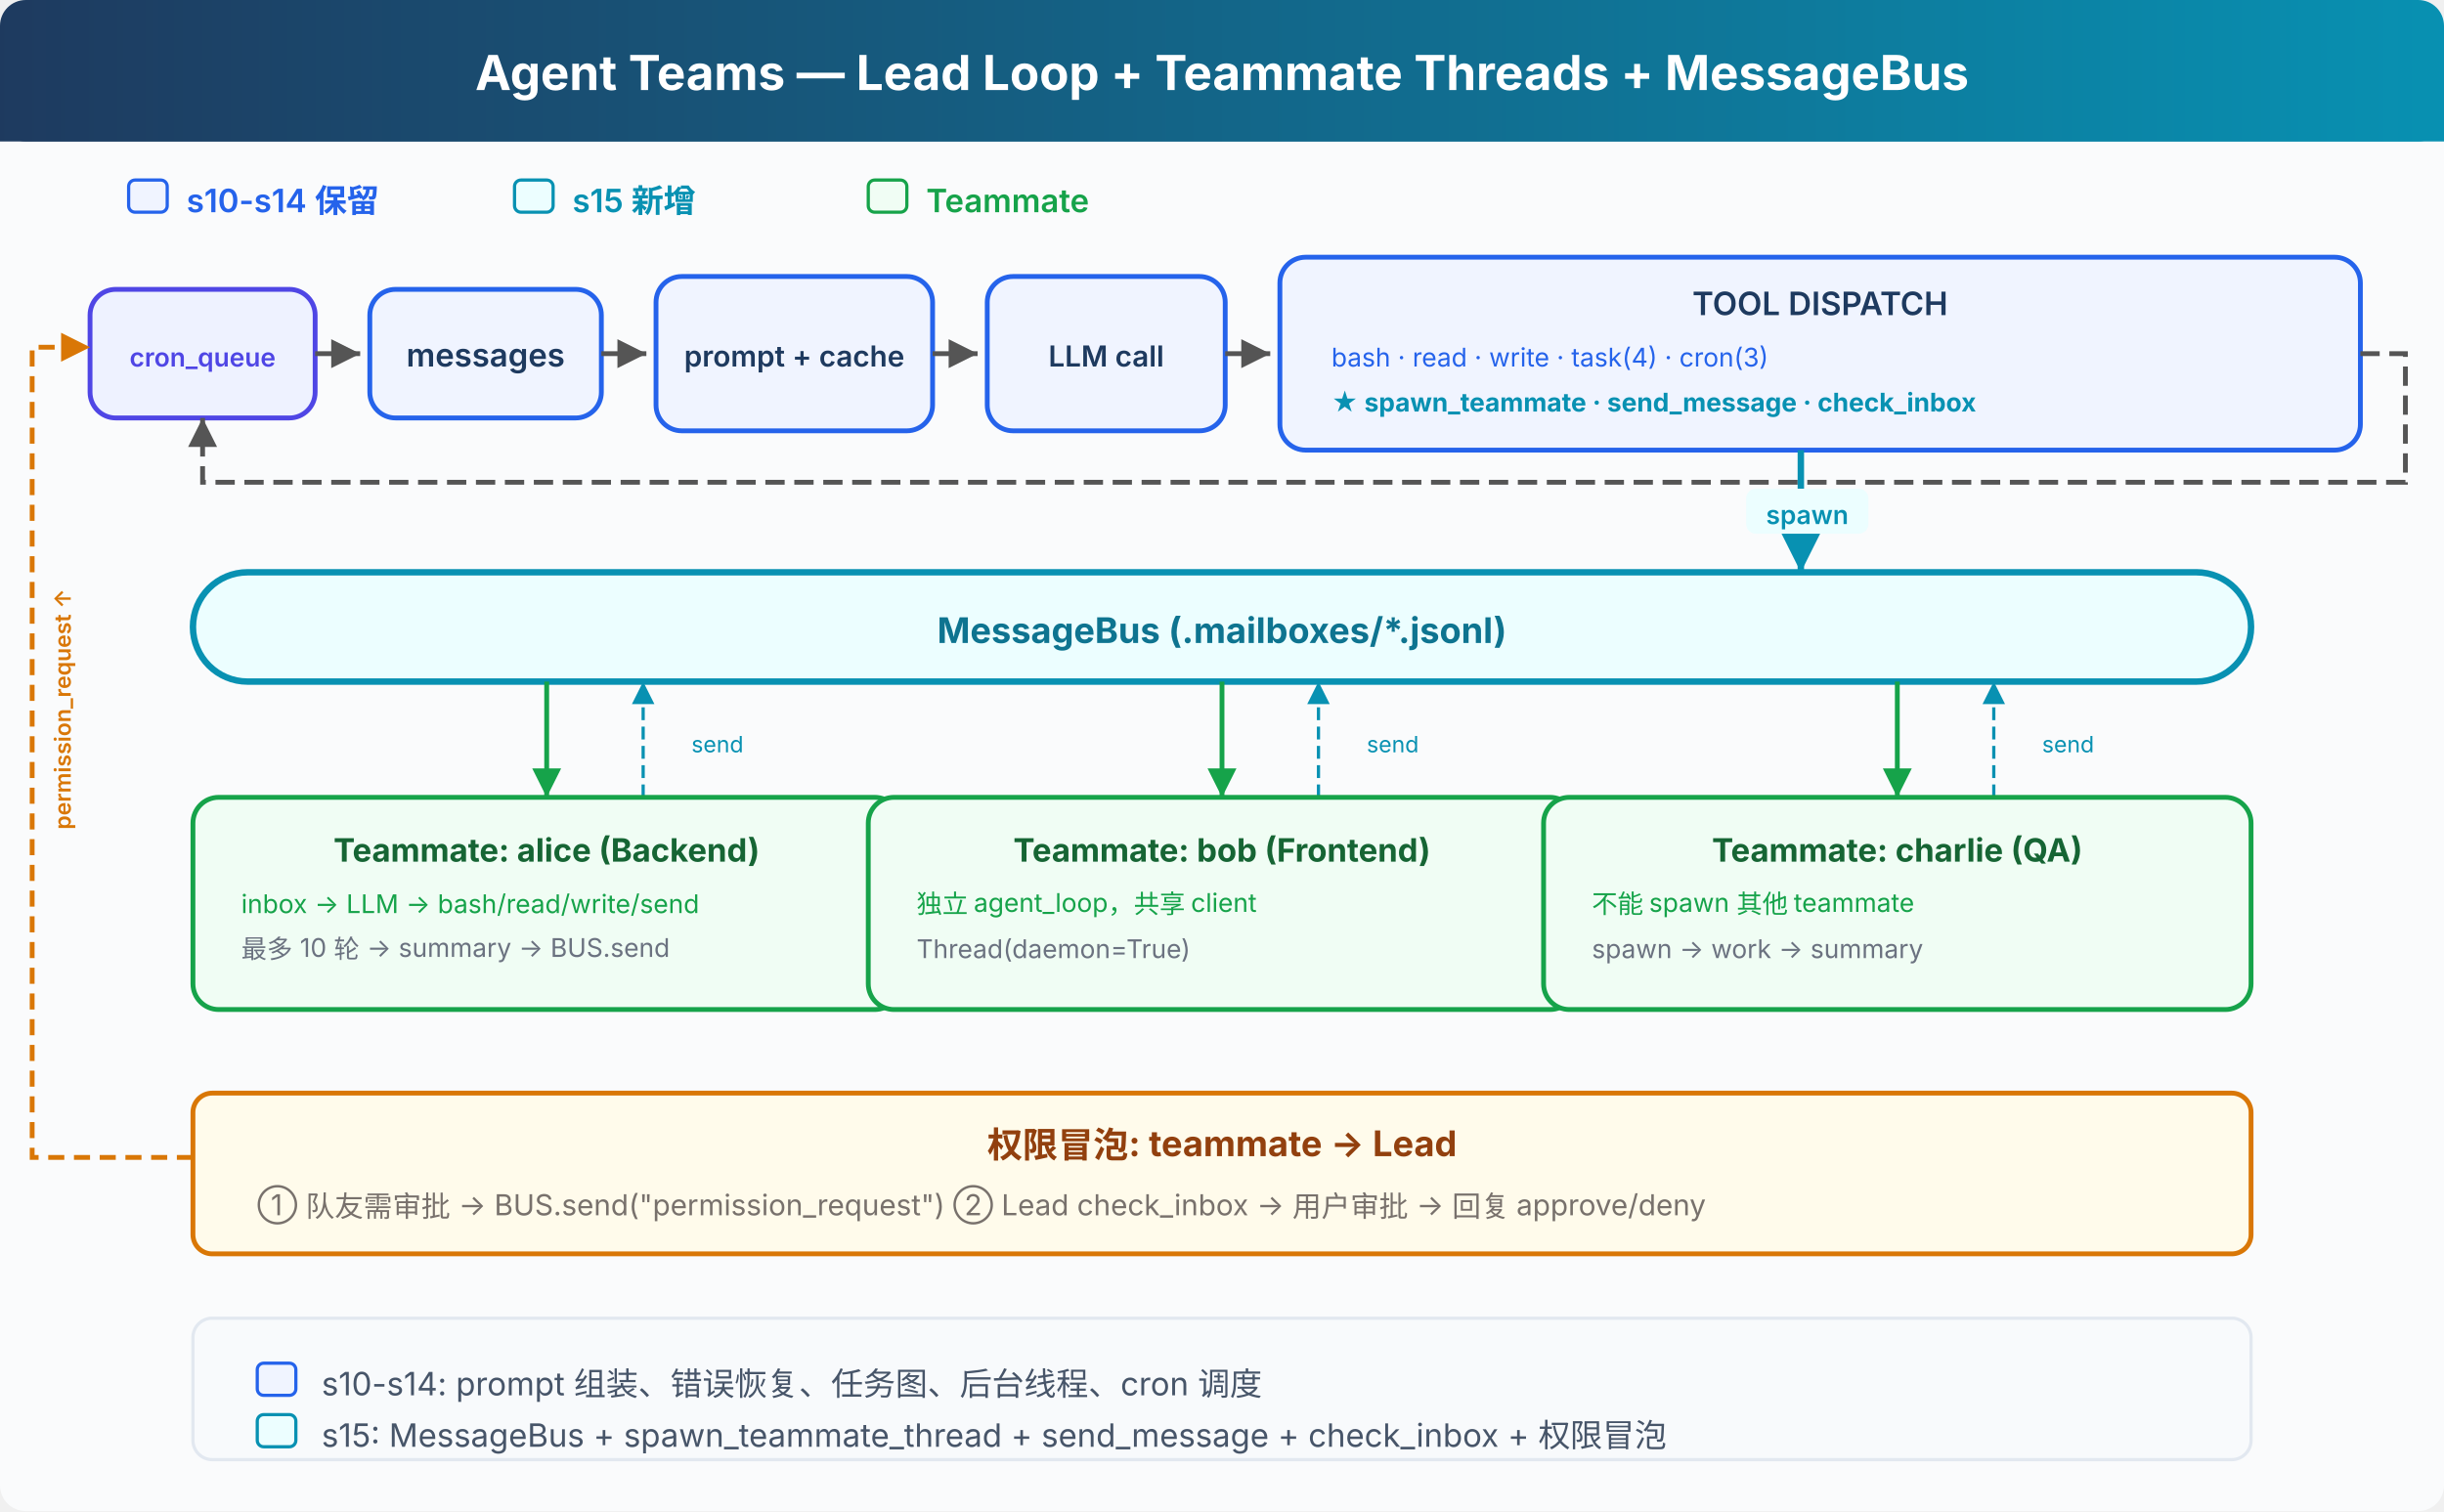
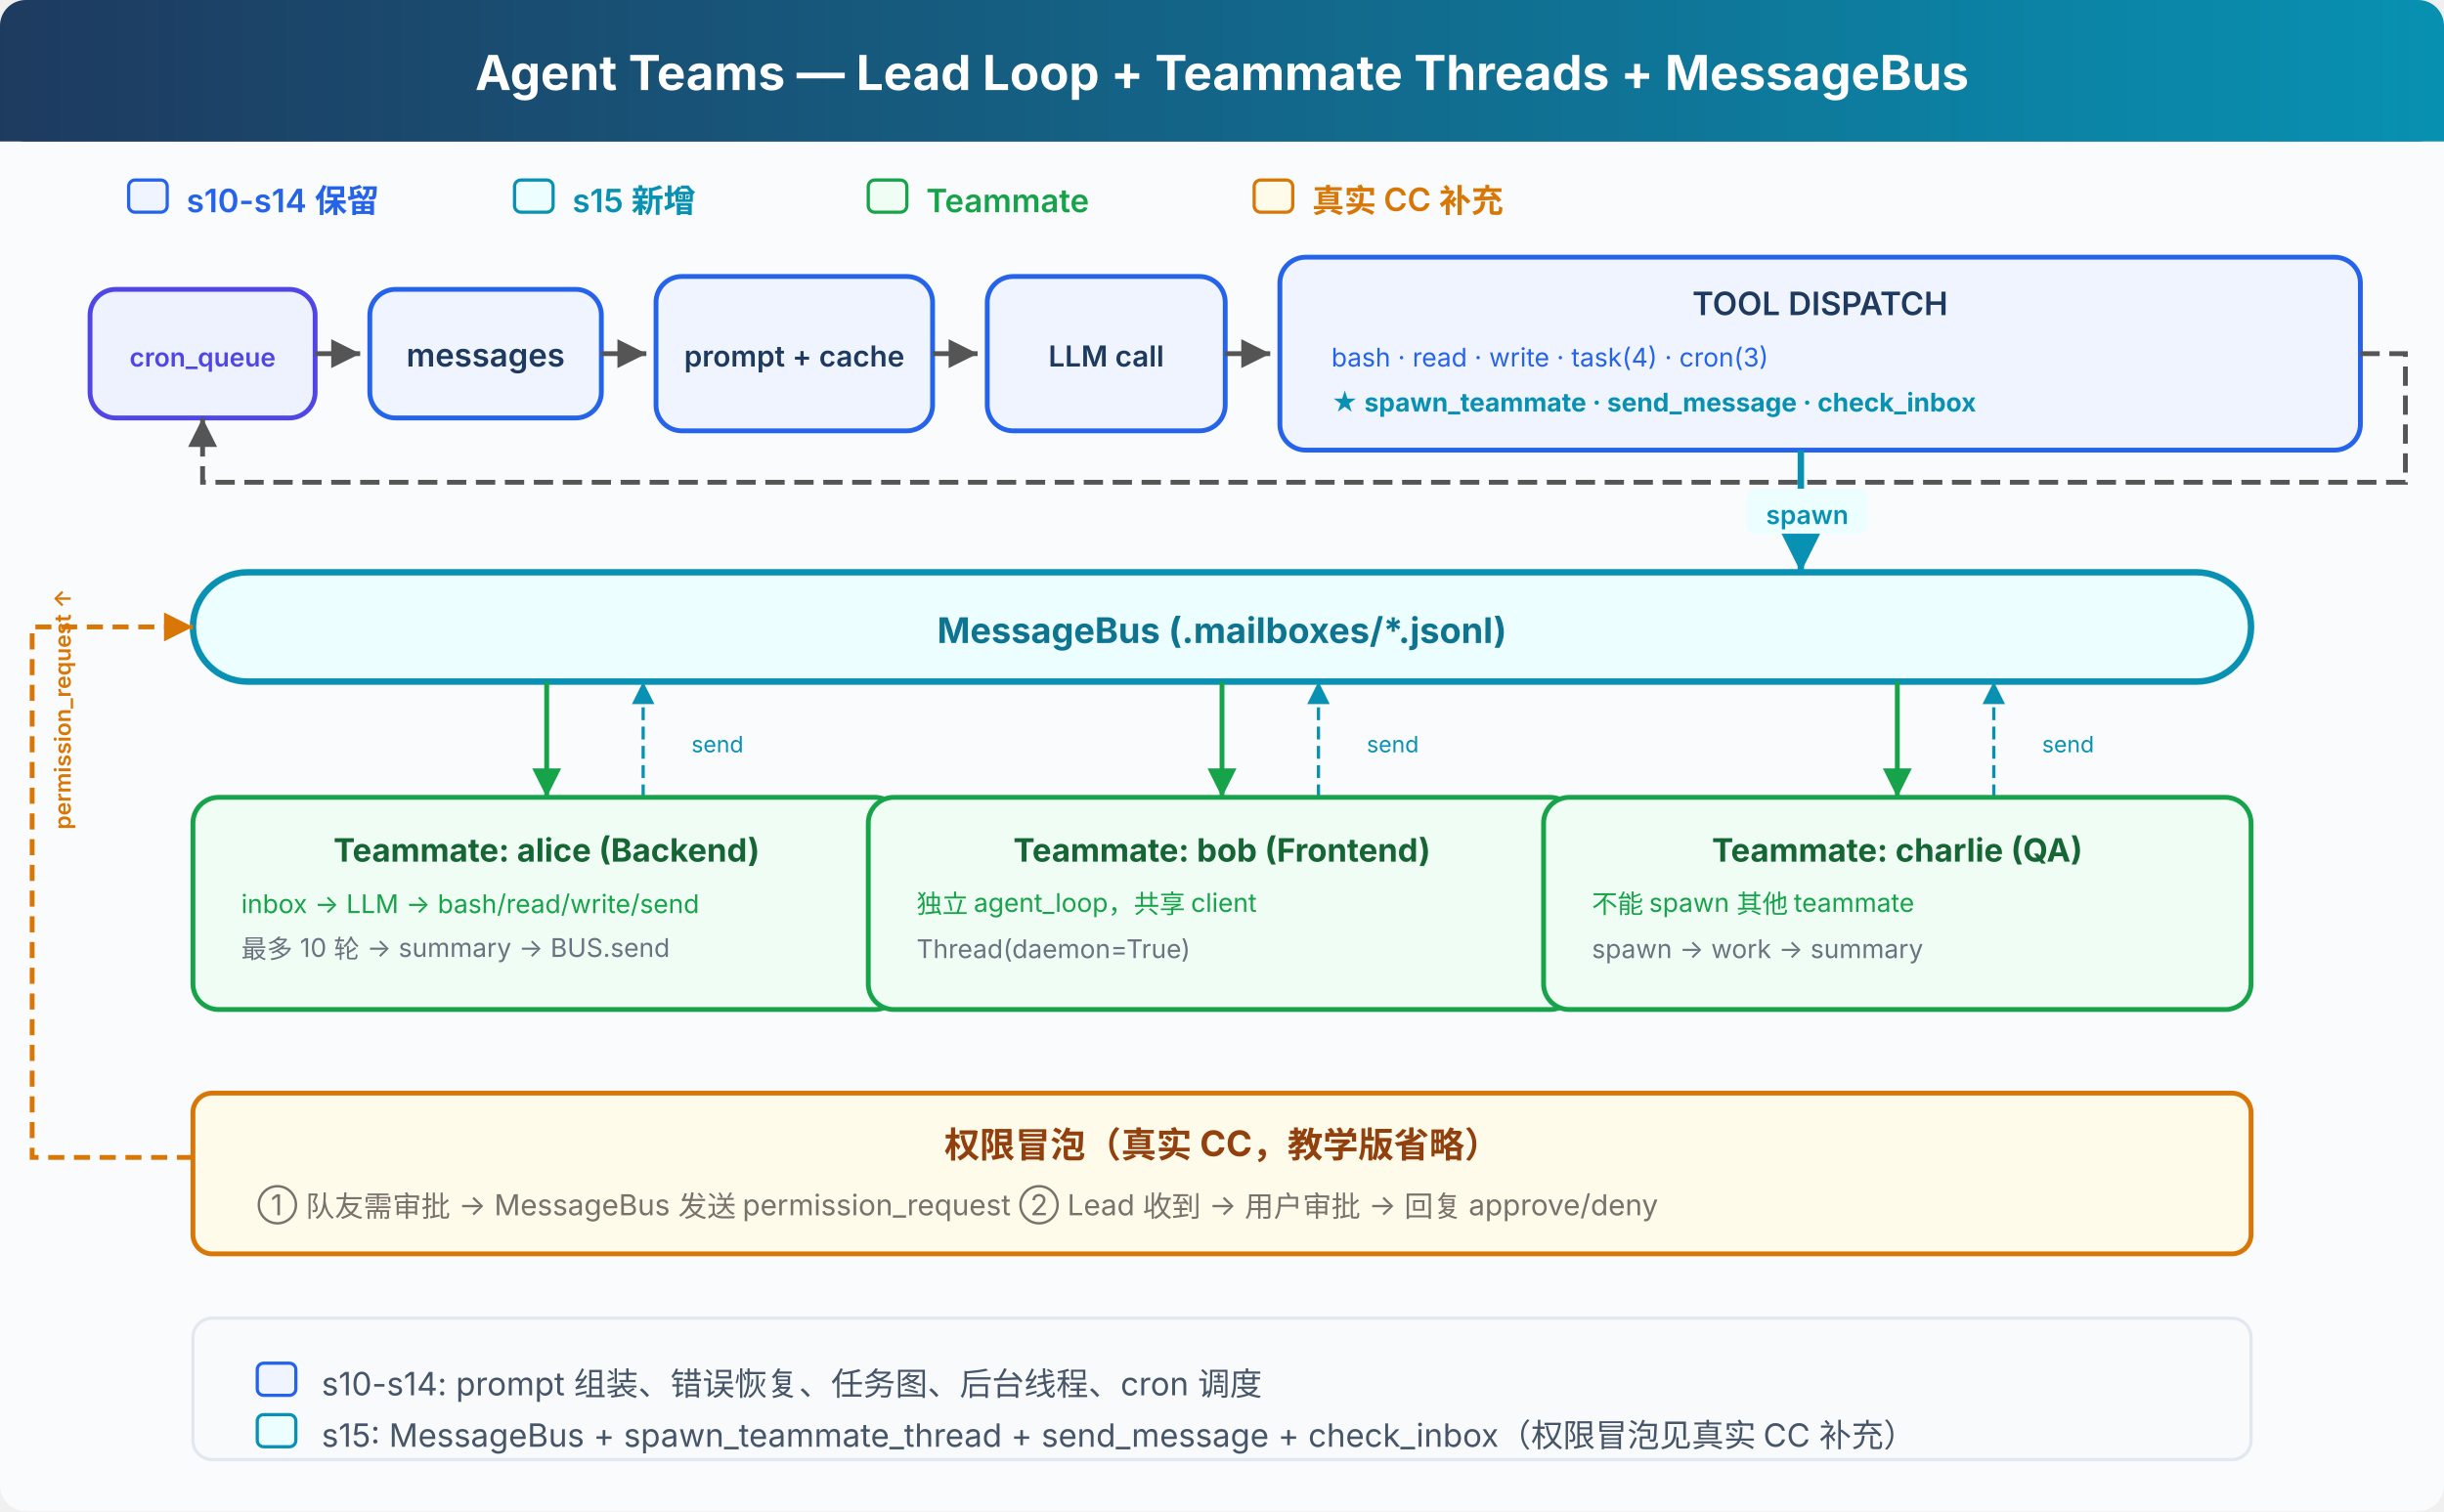
<svg xmlns="http://www.w3.org/2000/svg" viewBox="0 0 760 470" font-family="system-ui, -apple-system, sans-serif">
  <defs>
    <linearGradient id="header" x1="0" y1="0" x2="1" y2="0">
      <stop offset="0%" stop-color="#1e3a5f" />
      <stop offset="100%" stop-color="#0891b2" />
    </linearGradient>
    <marker id="arrow" viewBox="0 0 10 10" refX="10" refY="5" markerWidth="6" markerHeight="6" orient="auto-start-reverse">
      <path d="M 0 0 L 10 5 L 0 10 z" fill="#555" />
    </marker>
    <marker id="arrow-cyan" viewBox="0 0 10 10" refX="10" refY="5" markerWidth="7" markerHeight="7" orient="auto-start-reverse">
      <path d="M 0 0 L 10 5 L 0 10 z" fill="#0891b2" />
    </marker>
    <marker id="arrow-amber" viewBox="0 0 10 10" refX="10" refY="5" markerWidth="6" markerHeight="6" orient="auto-start-reverse">
      <path d="M 0 0 L 10 5 L 0 10 z" fill="#d97706" />
    </marker>
    <marker id="arrow-green" viewBox="0 0 10 10" refX="10" refY="5" markerWidth="6" markerHeight="6" orient="auto-start-reverse">
      <path d="M 0 0 L 10 5 L 0 10 z" fill="#16a34a" />
    </marker>
  </defs>
  <rect width="760" height="470" fill="#fafbfc" rx="8" />
  <rect x="0" y="0" width="760" height="44" fill="url(#header)" rx="8" />
  <rect x="0" y="36" width="760" height="8" fill="url(#header)" />
  <text x="380" y="28" fill="#fff" font-size="15" font-weight="700" text-anchor="middle">Agent Teams — Lead Loop + Teammate Threads + MessageBus</text>
  <rect x="40" y="56" width="12" height="10" rx="2" fill="#f0f4ff" stroke="#2563eb" stroke-width="1" />
  <text x="58" y="66" fill="#2563eb" font-size="10" font-weight="600">s10-s14 保留</text>
  <rect x="160" y="56" width="12" height="10" rx="2" fill="#ecfeff" stroke="#0891b2" stroke-width="1" />
  <text x="178" y="66" fill="#0891b2" font-size="10" font-weight="600">s15 新增</text>
  <rect x="270" y="56" width="12" height="10" rx="2" fill="#f0fdf4" stroke="#16a34a" stroke-width="1" />
  <text x="288" y="66" fill="#16a34a" font-size="10" font-weight="600">Teammate</text>
+   <rect x="390" y="56" width="12" height="10" rx="2" fill="#fffbeb" stroke="#d97706" stroke-width="1" />
+   <text x="408" y="66" fill="#d97706" font-size="10" font-weight="600">真实 CC 补充</text>
  <rect x="28" y="90" width="70" height="40" rx="8" fill="#eef2ff" stroke="#4f46e5" stroke-width="1.5" />
  <text x="63" y="114" fill="#4f46e5" font-size="8" font-weight="600" text-anchor="middle">cron_queue</text>
  <line x1="98" y1="110" x2="112" y2="110" stroke="#555" stroke-width="1.5" marker-end="url(#arrow)" />
  <rect x="115" y="90" width="72" height="40" rx="8" fill="#f0f4ff" stroke="#2563eb" stroke-width="1.5" />
  <text x="151" y="114" fill="#1e3a5f" font-size="10" font-weight="600" text-anchor="middle">messages</text>
  <line x1="187" y1="110" x2="201" y2="110" stroke="#555" stroke-width="1.5" marker-end="url(#arrow)" />
  <rect x="204" y="86" width="86" height="48" rx="8" fill="#f0f4ff" stroke="#2563eb" stroke-width="1.5" />
  <text x="247" y="114" fill="#1e3a5f" font-size="9" font-weight="600" text-anchor="middle">prompt + cache</text>
  <line x1="290" y1="110" x2="304" y2="110" stroke="#555" stroke-width="1.5" marker-end="url(#arrow)" />
  <rect x="307" y="86" width="74" height="48" rx="8" fill="#f0f4ff" stroke="#2563eb" stroke-width="1.5" />
  <text x="344" y="114" fill="#1e3a5f" font-size="9" font-weight="600" text-anchor="middle">LLM call</text>
  <line x1="381" y1="110" x2="395" y2="110" stroke="#555" stroke-width="1.5" marker-end="url(#arrow)" />
  <rect x="398" y="80" width="336" height="60" rx="8" fill="#f0f4ff" stroke="#2563eb" stroke-width="1.5" />
  <text x="566" y="98" fill="#1e3a5f" font-size="10" font-weight="600" text-anchor="middle">TOOL DISPATCH</text>
  <text x="414" y="114" fill="#2563eb" font-size="8">bash · read · write · task(4) · cron(3)</text>
  <text x="414" y="128" fill="#0891b2" font-size="8" font-weight="700">★ spawn_teammate · send_message · check_inbox</text>
  <path d="M 734 110 L 748 110 L 748 150 L 63 150 L 63 130" fill="none" stroke="#555" stroke-width="1.5" marker-end="url(#arrow)" stroke-dasharray="6,3" />
  <line x1="560" y1="140" x2="560" y2="178" stroke="#0891b2" stroke-width="2" marker-end="url(#arrow-cyan)" />
  <rect x="543" y="152" width="38" height="14" rx="3" fill="#ecfeff" />
  <text x="562" y="163" fill="#0891b2" font-size="8" font-weight="600" text-anchor="middle">spawn</text>
  <rect x="60" y="178" width="640" height="34" rx="17" fill="#ecfeff" stroke="#0891b2" stroke-width="2" />
  <text x="380" y="200" fill="#0e7490" font-size="11" font-weight="700" text-anchor="middle">MessageBus (.mailboxes/*.jsonl)</text>
  <line x1="170" y1="212" x2="170" y2="248" stroke="#16a34a" stroke-width="1.5" marker-end="url(#arrow-green)" />
  <line x1="380" y1="212" x2="380" y2="248" stroke="#16a34a" stroke-width="1.5" marker-end="url(#arrow-green)" />
  <line x1="590" y1="212" x2="590" y2="248" stroke="#16a34a" stroke-width="1.5" marker-end="url(#arrow-green)" />
  <line x1="200" y1="248" x2="200" y2="212" stroke="#0891b2" stroke-width="1" stroke-dasharray="4,2" marker-end="url(#arrow-cyan)" />
  <line x1="410" y1="248" x2="410" y2="212" stroke="#0891b2" stroke-width="1" stroke-dasharray="4,2" marker-end="url(#arrow-cyan)" />
  <line x1="620" y1="248" x2="620" y2="212" stroke="#0891b2" stroke-width="1" stroke-dasharray="4,2" marker-end="url(#arrow-cyan)" />
  <text x="215" y="234" fill="#0891b2" font-size="7">send</text>
  <text x="425" y="234" fill="#0891b2" font-size="7">send</text>
  <text x="635" y="234" fill="#0891b2" font-size="7">send</text>
  <rect x="60" y="248" width="220" height="66" rx="8" fill="#f0fdf4" stroke="#16a34a" stroke-width="1.5" />
  <text x="170" y="268" fill="#166534" font-size="10" font-weight="700" text-anchor="middle">Teammate: alice (Backend)</text>
  <text x="75" y="284" fill="#16a34a" font-size="8">inbox → LLM → bash/read/write/send</text>
  <text x="75" y="298" fill="#6b7280" font-size="8">最多 10 轮 → summary → BUS.send</text>
  <rect x="270" y="248" width="220" height="66" rx="8" fill="#f0fdf4" stroke="#16a34a" stroke-width="1.5" />
  <text x="380" y="268" fill="#166534" font-size="10" font-weight="700" text-anchor="middle">Teammate: bob (Frontend)</text>
  <text x="285" y="284" fill="#16a34a" font-size="8">独立 agent_loop，共享 client</text>
  <text x="285" y="298" fill="#6b7280" font-size="8">Thread(daemon=True)</text>
  <rect x="480" y="248" width="220" height="66" rx="8" fill="#f0fdf4" stroke="#16a34a" stroke-width="1.5" />
  <text x="590" y="268" fill="#166534" font-size="10" font-weight="700" text-anchor="middle">Teammate: charlie (QA)</text>
  <text x="495" y="284" fill="#16a34a" font-size="8">不能 spawn 其他 teammate</text>
  <text x="495" y="298" fill="#6b7280" font-size="8">spawn → work → summary</text>
-   <path d="M 60 360 L 10 360 L 10 108 L 28 108" fill="none" stroke="#d97706" stroke-width="1.5" marker-end="url(#arrow-amber)" stroke-dasharray="5,3" />
+   <path d="M 60 360 L 10 360 L 10 195 L 60 195" fill="none" stroke="#d97706" stroke-width="1.5" marker-end="url(#arrow-amber)" stroke-dasharray="5,3" />
  <text x="22" y="258" fill="#d97706" font-size="7" font-weight="600" transform="rotate(-90 22 258)">permission_request ↑</text>
  <rect x="60" y="340" width="640" height="50" rx="6" fill="#fffbeb" stroke="#d97706" stroke-width="1.5" />
-   <text x="380" y="360" fill="#92400e" font-size="11" font-weight="700" text-anchor="middle">权限冒泡: teammate → Lead</text>
-   <text x="80" y="378" fill="#78716c" font-size="9">① 队友需审批 → BUS.send("permission_request")  ② Lead check_inbox → 用户审批 → 回复 approve/deny</text>
+   <text x="380" y="360" fill="#92400e" font-size="11" font-weight="700" text-anchor="middle">权限冒泡（真实 CC，教学版省略）</text>
+   <text x="80" y="378" fill="#78716c" font-size="9">① 队友需审批 → MessageBus 发送 permission_request  ② Lead 收到 → 用户审批 → 回复 approve/deny</text>
  <rect x="60" y="410" width="640" height="44" rx="6" fill="#f8fafc" stroke="#e2e8f0" stroke-width="1" />
  <rect x="80" y="424" width="12" height="10" rx="2" fill="#f0f4ff" stroke="#2563eb" stroke-width="1" />
  <text x="100" y="434" fill="#475569" font-size="10">s10-s14: prompt 组装、错误恢复、任务图、后台线程、cron 调度</text>
  <rect x="80" y="440" width="12" height="10" rx="2" fill="#ecfeff" stroke="#0891b2" stroke-width="1" />
-   <text x="100" y="450" fill="#475569" font-size="10">s15: MessageBus + spawn_teammate_thread + send_message + check_inbox + 权限冒泡</text>
+   <text x="100" y="450" fill="#475569" font-size="10">s15: MessageBus + spawn_teammate_thread + send_message + check_inbox（权限冒泡见真实 CC 补充）</text>
</svg>
